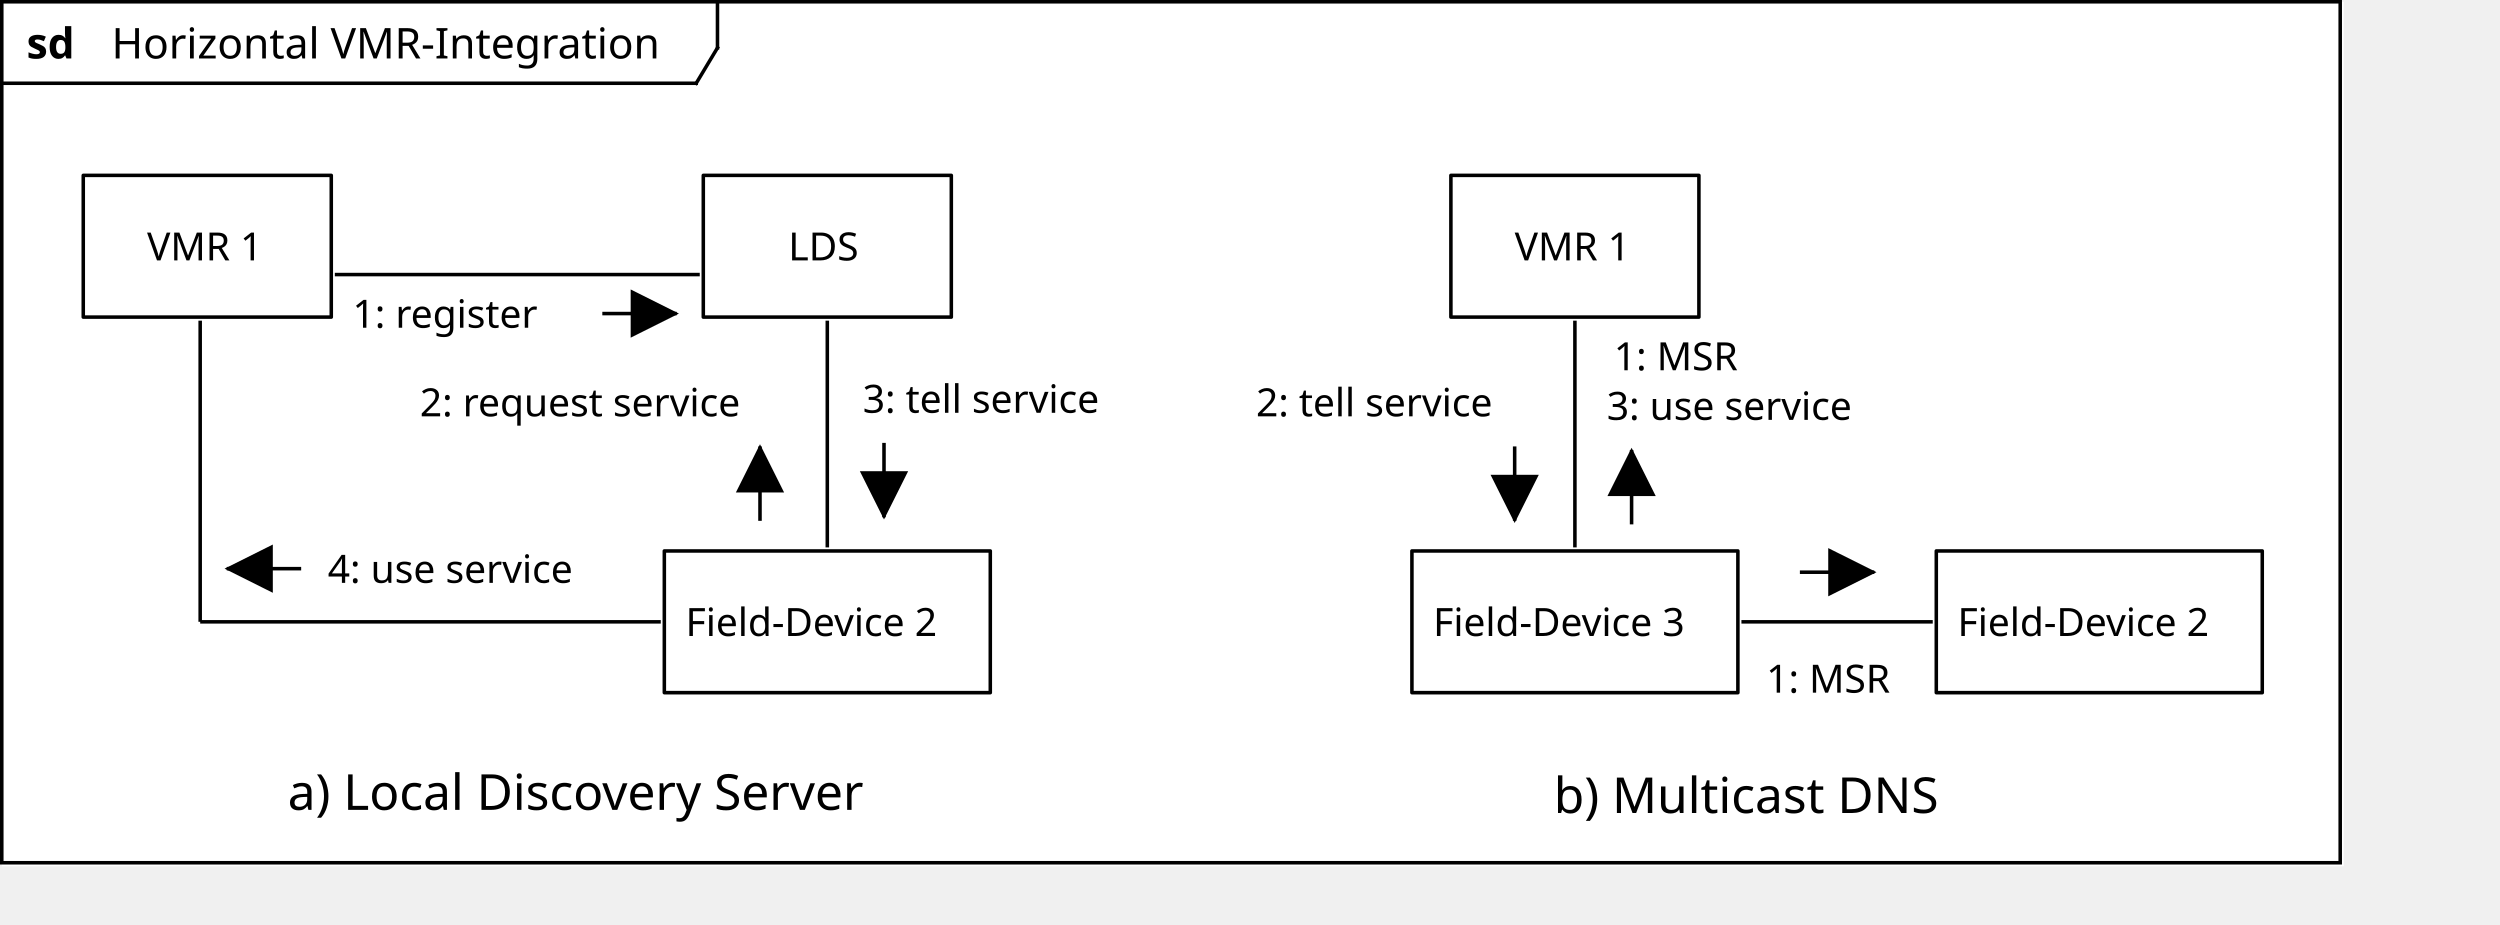
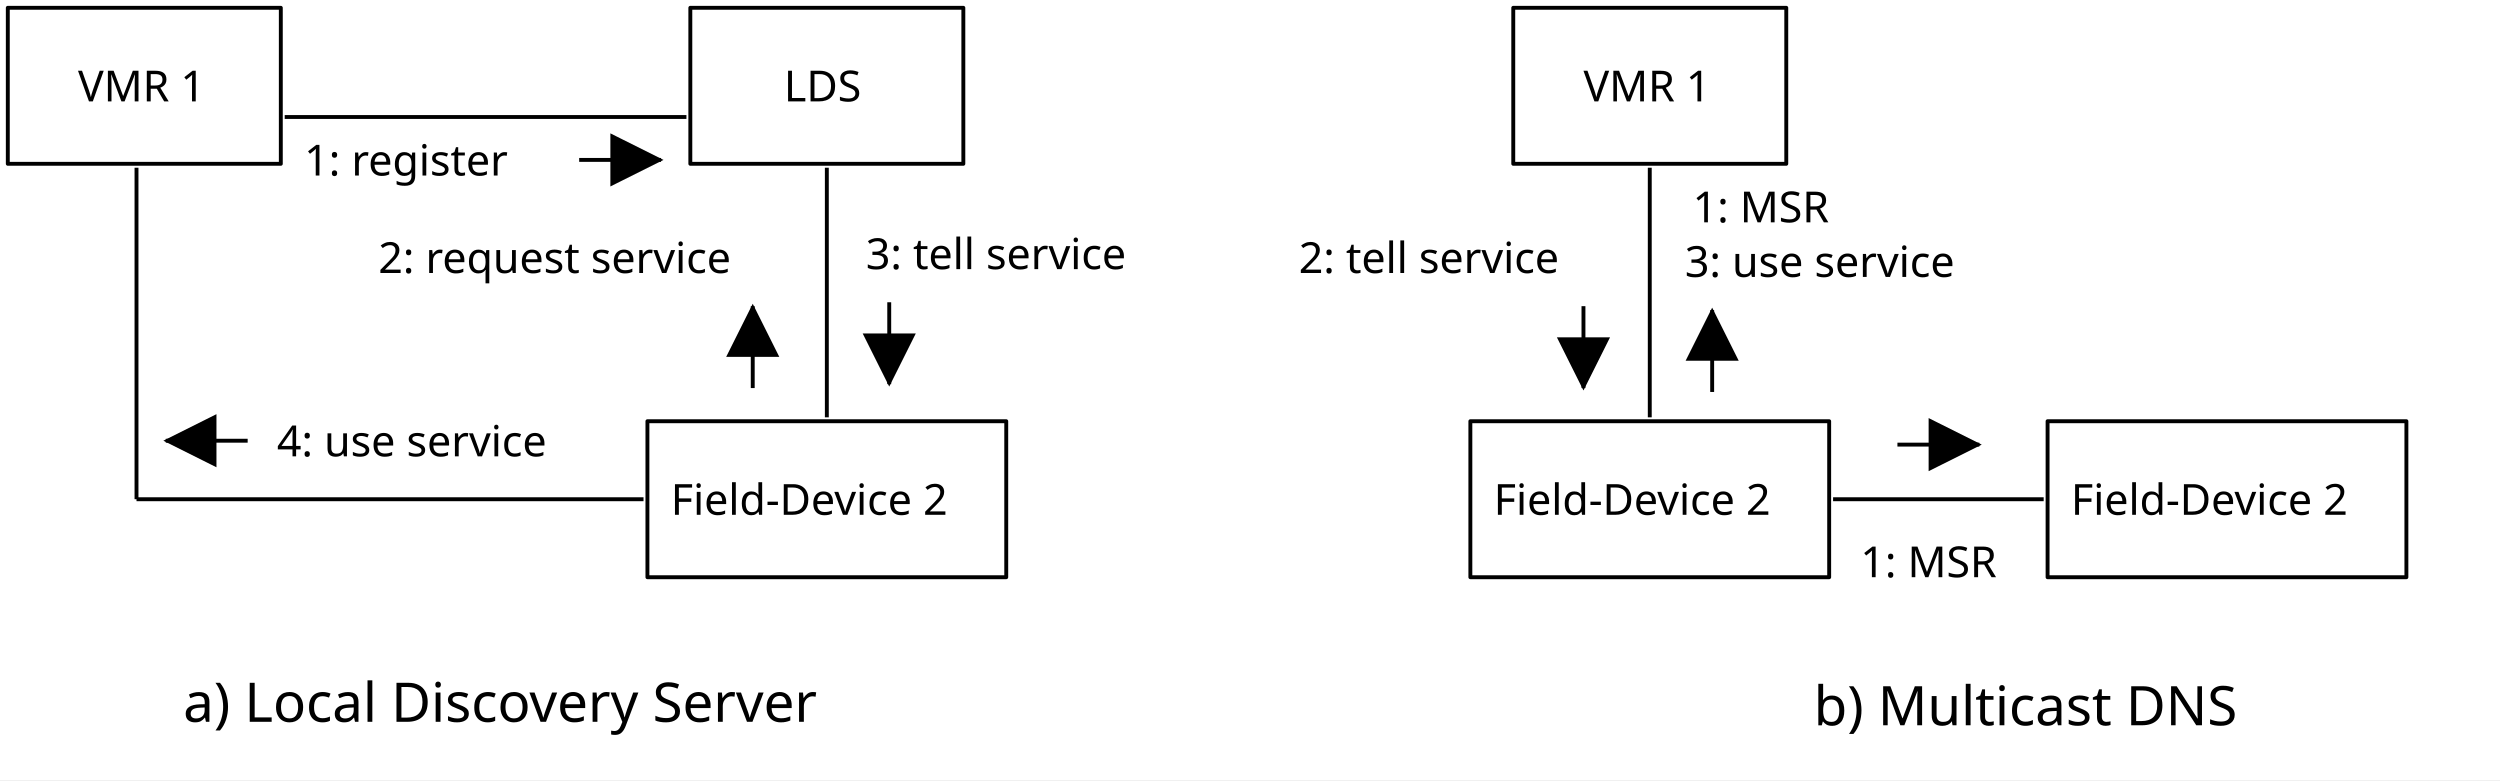
- <svg xmlns="http://www.w3.org/2000/svg" width="367.622pt" stroke-miterlimit="10" font-weight="normal" height="135.879pt" font-style="normal" font-size="12" id="svg2" version="1.1" style="font-style:normal;font-weight:normal;font-size:12px;font-family:Dialog;color-interpolation:auto;fill:#000000;fill-opacity:0;stroke:#000000;stroke-width:1;stroke-linecap:square;stroke-linejoin:miter;stroke-miterlimit:10;stroke-dasharray:none;stroke-dashoffset:0;stroke-opacity:0;color-rendering:auto;image-rendering:auto;shape-rendering:auto;text-rendering:auto">
-   <defs id="genericDefs">
+ <svg xmlns="http://www.w3.org/2000/svg" fill-opacity="0" color-rendering="auto" color-interpolation="auto" text-rendering="auto" stroke="rgb(0,0,0)" stroke-linecap="square" width="641" stroke-miterlimit="10" shape-rendering="auto" stroke-opacity="0" fill="rgb(0,0,0)" stroke-dasharray="none" font-weight="normal" stroke-width="1" height="200" font-family="'Dialog'" font-style="normal" stroke-linejoin="miter" font-size="12" stroke-dashoffset="0" image-rendering="auto">
+   <defs id="genericDefs" />
+   <g>
    <defs id="defs1">
-       <clipPath id="clipPath1" clipPathUnits="userSpaceOnUse">
-         <path id="path9" d="m -7,-7 88,0 0,58 -88,0 0,-58 z" />
-       </clipPath>
-       <clipPath id="clipPath2" clipPathUnits="userSpaceOnUse">
-         <path id="path12" d="M 0,0 0,40 70,40 70,0 Z" />
-       </clipPath>
-       <clipPath id="clipPath3" clipPathUnits="userSpaceOnUse">
-         <path id="path15" d="m -7,-7 78,0 0,78 -78,0 0,-78 z" />
-       </clipPath>
-       <clipPath id="clipPath4" clipPathUnits="userSpaceOnUse">
-         <path id="path18" d="m -27,-27 78,0 0,78 -78,0 0,-78 z" />
-       </clipPath>
-       <clipPath id="clipPath5" clipPathUnits="userSpaceOnUse">
-         <path id="path21" d="m -7,-7 110,0 0,58 -110,0 0,-58 z" />
-       </clipPath>
-       <clipPath id="clipPath6" clipPathUnits="userSpaceOnUse">
-         <path id="path24" d="M 0,0 0,40 92,40 92,0 Z" />
-       </clipPath>
-       <clipPath id="clipPath7" clipPathUnits="userSpaceOnUse">
-         <path id="path27" d="m -7,-7 206,0 0,47 -206,0 0,-47 z" />
-       </clipPath>
-       <clipPath id="clipPath8" clipPathUnits="userSpaceOnUse">
-         <path id="path30" d="m 433.679,652.511 116.384,0 0,276.471 -116.384,0 0,-276.471 z" />
-       </clipPath>
-       <clipPath id="clipPath9" clipPathUnits="userSpaceOnUse">
-         <path id="path33" d="m 424.001,687.943 206,0.008 -0.002,47 -206,-0.008 0.002,-47 z" />
-       </clipPath>
-       <clipPath id="clipPath10" clipPathUnits="userSpaceOnUse">
-         <path id="path36" d="M 177,0 0,0 0,17 177,17 177,0 Z" />
-       </clipPath>
-       <clipPath id="clipPath11" clipPathUnits="userSpaceOnUse">
-         <path id="path39" d="m -7,-7 194,0 0,47 -194,0 0,-47 z" />
-       </clipPath>
-       <clipPath id="clipPath12" clipPathUnits="userSpaceOnUse">
-         <path id="path42" d="m 433.137,652.503 117.576,0 0,276.471 -117.576,0 0,-276.471 z" />
-       </clipPath>
-       <clipPath id="clipPath13" clipPathUnits="userSpaceOnUse">
-         <path id="path45" d="m 792.001,686.995 194,0.011 -0.003,47 -194,-0.011 0.003,-47 z" />
-       </clipPath>
-       <clipPath id="clipPath14" clipPathUnits="userSpaceOnUse">
-         <path id="path48" d="M 165,0 0,0 0,17 165,17 165,0 Z" />
-       </clipPath>
-       <clipPath id="clipPath15" clipPathUnits="userSpaceOnUse">
-         <path id="path51" d="m -95,-14 285,0 0,42 -285,0 0,-42 z" />
-       </clipPath>
-       <clipPath id="clipPath16" clipPathUnits="userSpaceOnUse">
-         <path id="path54" d="m -97,-14 291,0 0,42 -291,0 0,-42 z" />
-       </clipPath>
-       <clipPath id="clipPath17" clipPathUnits="userSpaceOnUse">
-         <path id="path57" d="m -59,-14 177,0 0,42 -177,0 0,-42 z" />
-       </clipPath>
-       <clipPath id="clipPath18" clipPathUnits="userSpaceOnUse">
-         <path id="path60" d="m -120,-14 360,0 0,42 -360,0 0,-42 z" />
-       </clipPath>
-       <clipPath id="clipPath19" clipPathUnits="userSpaceOnUse">
-         <path id="path63" d="m -77,-14 231,0 0,42 -231,0 0,-42 z" />
-       </clipPath>
-       <clipPath id="clipPath20" clipPathUnits="userSpaceOnUse">
-         <path id="path66" d="M 0,0 207,0 207,104 0,104 0,0 Z" />
-       </clipPath>
-       <clipPath id="clipPath21" clipPathUnits="userSpaceOnUse">
-         <path id="path69" d="m 124,54 0,14 -77,0 0,-14 z m 62,25 0,14 -120,0 0,-14 z M 0,0 l 0,104 207,0 0,-12 -17,0 0,-14 17,0 0,-78 z" />
-       </clipPath>
-       <clipPath id="clipPath22" clipPathUnits="userSpaceOnUse">
-         <path id="path72" d="M 0,0 104,0 104,168 0,168 0,0 Z" />
-       </clipPath>
-       <clipPath id="clipPath23" clipPathUnits="userSpaceOnUse">
-         <path id="path75" d="m 0,0 0,66 47,0 0,14 -47,0 0,88 104,0 0,-89 -53,0 0,-14 53,0 0,-65 z" />
-       </clipPath>
-       <clipPath id="clipPath24" clipPathUnits="userSpaceOnUse">
-         <path id="path78" d="M 0,0 234,0 234,189 0,189 0,0 Z" />
-       </clipPath>
-       <clipPath id="clipPath25" clipPathUnits="userSpaceOnUse">
-         <path id="path81" d="m 162,41 0,14 -77,0 0,-14 z m 62,25 0,14 -120,0 0,-14 z m -49,47 0,14 -97,0 0,-14 z M 0,0 l 0,189 234,0 0,-110 -6,0 0,-14 6,0 0,-65 z" />
-       </clipPath>
-       <clipPath id="clipPath26" clipPathUnits="userSpaceOnUse">
-         <path id="path84" d="m 0,0 0,66 46,0 0,14 -46,0 0,88 104,0 0,-10 -10,0 0,-14 10,0 0,-63 -53,0 0,-14 0,-14 53,0 0,-53 z" />
-       </clipPath>
-       <clipPath id="clipPath27" clipPathUnits="userSpaceOnUse">
-         <path id="path87" d="M 0,0 158,0 158,104 0,104 0,0 Z" />
-       </clipPath>
-       <clipPath id="clipPath28" clipPathUnits="userSpaceOnUse">
-         <path id="path90" d="m 106,59 0,14 -59,0 0,-14 z M 0,0 0,104 158,104 158,0 Z" />
+       <clipPath clipPathUnits="userSpaceOnUse" id="clipPath1">
+         <path d="M-7 -7 L81 -7 L81 51 L-7 51 L-7 -7 Z" />
+       </clipPath>
+       <clipPath clipPathUnits="userSpaceOnUse" id="clipPath2">
+         <path d="M0 0 L0 40 L70 40 L70 0 Z" />
+       </clipPath>
+       <clipPath clipPathUnits="userSpaceOnUse" id="clipPath3">
+         <path d="M-7 -7 L103 -7 L103 51 L-7 51 L-7 -7 Z" />
+       </clipPath>
+       <clipPath clipPathUnits="userSpaceOnUse" id="clipPath4">
+         <path d="M0 0 L0 40 L92 40 L92 0 Z" />
+       </clipPath>
+       <clipPath clipPathUnits="userSpaceOnUse" id="clipPath5">
+         <path d="M-7 -7 L71 -7 L71 71 L-7 71 L-7 -7 Z" />
+       </clipPath>
+       <clipPath clipPathUnits="userSpaceOnUse" id="clipPath6">
+         <path d="M-27 -27 L51 -27 L51 51 L-27 51 L-27 -27 Z" />
+       </clipPath>
+       <clipPath clipPathUnits="userSpaceOnUse" id="clipPath7">
+         <path d="M-7 -7 L200 -7 L200 40 L-7 40 L-7 -7 Z" />
+       </clipPath>
+       <clipPath clipPathUnits="userSpaceOnUse" id="clipPath8">
+         <path d="M433.679 652.511 L550.628 652.511 L550.628 928.981 L433.679 928.981 L433.679 652.511 Z" />
+       </clipPath>
+       <clipPath clipPathUnits="userSpaceOnUse" id="clipPath9">
+         <path d="M424.001 687.943 L631.001 687.951 L630.999 734.951 L423.999 734.943 L424.001 687.943 Z" />
+       </clipPath>
+       <clipPath clipPathUnits="userSpaceOnUse" id="clipPath10">
+         <path d="M177 -0 L0 -0 L0 17 L177 17 L177 -0 Z" />
+       </clipPath>
+       <clipPath clipPathUnits="userSpaceOnUse" id="clipPath11">
+         <path d="M-7 -7 L188 -7 L188 40 L-7 40 L-7 -7 Z" />
+       </clipPath>
+       <clipPath clipPathUnits="userSpaceOnUse" id="clipPath12">
+         <path d="M433.137 652.503 L551.319 652.503 L551.319 928.974 L433.137 928.974 L433.137 652.503 Z" />
+       </clipPath>
+       <clipPath clipPathUnits="userSpaceOnUse" id="clipPath13">
+         <path d="M792.001 686.995 L987.001 687.005 L986.999 734.005 L791.999 733.995 L792.001 686.995 Z" />
+       </clipPath>
+       <clipPath clipPathUnits="userSpaceOnUse" id="clipPath14">
+         <path d="M165 0 L0 -0 L-0 17 L165 17 L165 0 Z" />
+       </clipPath>
+       <clipPath clipPathUnits="userSpaceOnUse" id="clipPath15">
+         <path d="M-95 -14 L190 -14 L190 28 L-95 28 L-95 -14 Z" />
+       </clipPath>
+       <clipPath clipPathUnits="userSpaceOnUse" id="clipPath16">
+         <path d="M-77 -14 L154 -14 L154 28 L-77 28 L-77 -14 Z" />
+       </clipPath>
+       <clipPath clipPathUnits="userSpaceOnUse" id="clipPath17">
+         <path d="M-120 -14 L240 -14 L240 28 L-120 28 L-120 -14 Z" />
+       </clipPath>
+       <clipPath clipPathUnits="userSpaceOnUse" id="clipPath18">
+         <path d="M-97 -14 L194 -14 L194 28 L-97 28 L-97 -14 Z" />
+       </clipPath>
+       <clipPath clipPathUnits="userSpaceOnUse" id="clipPath19">
+         <path d="M-59 -14 L118 -14 L118 28 L-59 28 L-59 -14 Z" />
+       </clipPath>
+       <clipPath clipPathUnits="userSpaceOnUse" id="clipPath20">
+         <path d="M0 0 L307 0 L307 204 L0 204 L0 0 Z" />
+       </clipPath>
+       <clipPath clipPathUnits="userSpaceOnUse" id="clipPath21">
+         <path d="M174 104 L174 118 L97 118 L97 104 ZM236 129 L236 143 L116 143 L116 129 ZM187 176 L187 190 L90 190 L90 176 ZM0 0 L0 204 L307 204 L307 142 L240 142 L240 128 L307 128 L307 0 Z" />
+       </clipPath>
+       <clipPath clipPathUnits="userSpaceOnUse" id="clipPath22">
+         <path d="M0 0 L204 0 L204 268 L0 268 L0 0 Z" />
+       </clipPath>
+       <clipPath clipPathUnits="userSpaceOnUse" id="clipPath23">
+         <path d="M196 115 L196 129 L101 129 L101 115 ZM0 0 L0 91 L35 91 L35 105 L0 105 L0 116 L97 116 L97 130 L0 130 L0 163 L48 163 L48 177 L0 177 L0 268 L204 268 L204 0 Z" />
+       </clipPath>
+       <clipPath clipPathUnits="userSpaceOnUse" id="clipPath24">
+         <path d="M0 0 L334 0 L334 289 L0 289 L0 0 Z" />
+       </clipPath>
+       <clipPath clipPathUnits="userSpaceOnUse" id="clipPath25">
+         <path d="M212 91 L212 105 L135 105 L135 91 ZM274 116 L274 130 L154 130 L154 116 ZM225 163 L225 177 L128 177 L128 163 ZM0 0 L0 289 L334 289 L334 129 L278 129 L278 115 L334 115 L334 0 Z" />
+       </clipPath>
+       <clipPath clipPathUnits="userSpaceOnUse" id="clipPath26">
+         <path d="M96 116 L96 130 L1 130 L1 116 ZM160 103 L160 117 L198 117 L198 131 L101 131 L101 117 L101 103 ZM203 194 L203 208 L144 208 L144 194 ZM0 0 L0 268 L204 268 L204 0 Z" />
+       </clipPath>
+       <clipPath clipPathUnits="userSpaceOnUse" id="clipPath27">
+         <path d="M0 0 L258 0 L258 204 L0 204 L0 0 Z" />
+       </clipPath>
+       <clipPath clipPathUnits="userSpaceOnUse" id="clipPath28">
+         <path d="M113 18 L113 32 L151 32 L151 46 L54 46 L54 32 L54 18 ZM156 109 L156 123 L97 123 L97 109 ZM0 0 L0 31 L49 31 L49 45 L0 45 L0 204 L258 204 L258 0 Z" />
      </clipPath>
    </defs>
-   </defs>
-   <g style="fill:#ffffff;fill-opacity:1;stroke:#ffffff;stroke-opacity:1;text-rendering:geometricPrecision" id="g92" transform="matrix(0.6946754,0,0,0.6946754,0.3473377,0.3473377)">
-     <rect style="stroke:none" id="rect94" y="0" height="244" width="661" x="0" />
-     <rect style="fill:none;stroke:#000000" id="rect96" height="243" width="660" transform="translate(-389,-527)" y="527" x="389" />
-     <text style="font-weight:bold;fill:#000000;stroke:none" id="text98" xml:space="preserve" font-weight="bold" transform="translate(-389,-527)" y="543" x="396">sd</text>
-     <text style="fill:#000000;stroke:none" id="text100" transform="translate(-389,-527)" y="543" xml:space="preserve" x="420">Horizontal VMR-Integration</text>
-     <line style="fill:none;stroke:#000000" id="line102" y2="550" y1="550" x2="585" x1="389" transform="translate(-389,-527)" />
-     <line style="fill:none;stroke:#000000" id="line104" y2="540" y1="527" x2="591" x1="591" transform="translate(-389,-527)" />
-     <line style="fill:none;stroke:#000000" id="line106" y2="550" y1="540" x2="585" x1="591" transform="translate(-389,-527)" />
-   </g>
-   <g style="font-size:14px;font-family:sans-serif;fill:#ffffff;fill-opacity:1;stroke:#ffffff;stroke-opacity:1;text-rendering:geometricPrecision" id="g176" transform="matrix(1.229575,0,0,0.1180948,-497.5691,64.30832)" font-size="14">
-     <path style="fill-rule:evenodd;stroke:none" id="path178" clip-path="url(#clipPath8)" d="m 441.024,829.602 0,-100.584 100,-0.038 0,100.583 -100,0.038 z" />
-   </g>
-   <g style="font-size:14px;fill:#000000;fill-opacity:1;stroke:#000000;stroke-opacity:1;text-rendering:geometricPrecision" id="g180" transform="matrix(0.6946754,0,0,0.6946754,56.411,149.7526)" font-size="14">
-     <text style="stroke:none" id="text182" clip-path="url(#clipPath10)" y="13" xml:space="preserve" x="0">a) Local Discovery Server</text>
-   </g>
-   <g style="font-size:14px;fill:#000000;fill-opacity:1;stroke:#000000;stroke-opacity:1;text-rendering:geometricPrecision" id="g224" transform="matrix(0.6946754,-6.946754e-5,6.946754e-5,0.6946754,304.6435,150.3749)" font-size="14">
-     <text style="stroke:none" id="text226" clip-path="url(#clipPath14)" y="13" xml:space="preserve" x="0">b) Multicast DNS</text>
-   </g>
-   <g id="g4565">
-     <g font-size="11" transform="matrix(0.6946754,0,0,0.6946754,16.32487,34.38643)" id="g108" style="font-size:11px;font-family:sans-serif;fill:#ffffff;fill-opacity:1;stroke:#ffffff;stroke-opacity:1;text-rendering:geometricPrecision">
-       <rect x="0" width="70" height="40" y="0" clip-path="url(#clipPath1)" id="rect110" style="stroke:none" />
-     </g>
-     <g font-size="11" transform="matrix(0.6946754,0,0,0.6946754,16.32487,34.38643)" stroke-miterlimit="0" id="g112" style="font-size:11px;font-family:sans-serif;fill:#000000;fill-opacity:1;stroke:#000000;stroke-linecap:butt;stroke-linejoin:round;stroke-miterlimit:0;stroke-opacity:1;text-rendering:geometricPrecision">
-       <rect x="0" width="70" height="40" y="0" clip-path="url(#clipPath1)" id="rect114" style="fill:none" />
-     </g>
-     <g font-size="11" transform="matrix(0.6946754,0,0,0.6946754,16.32487,34.38643)" id="g116" style="font-size:11px;font-family:sans-serif;fill:#000000;fill-opacity:1;stroke:#000000;stroke-opacity:1;text-rendering:geometricPrecision">
-       <text x="18" xml:space="preserve" y="24" clip-path="url(#clipPath2)" id="text118" style="stroke:none">VMR 1</text>
-     </g>
-     <g font-size="11" transform="matrix(0.6946754,0,0,0.6946754,137.8931,34.38643)" id="g120" style="font-size:11px;font-family:sans-serif;fill:#ffffff;fill-opacity:1;stroke:#ffffff;stroke-opacity:1;text-rendering:geometricPrecision">
-       <rect x="0" width="70" height="40" y="0" clip-path="url(#clipPath1)" id="rect122" style="stroke:none" />
-     </g>
-     <g font-size="11" transform="matrix(0.6946754,0,0,0.6946754,137.8931,34.38643)" stroke-miterlimit="0" id="g124" style="font-size:11px;font-family:sans-serif;fill:#000000;fill-opacity:1;stroke:#000000;stroke-linecap:butt;stroke-linejoin:round;stroke-miterlimit:0;stroke-opacity:1;text-rendering:geometricPrecision">
-       <rect x="0" width="70" height="40" y="0" clip-path="url(#clipPath1)" id="rect126" style="fill:none" />
-     </g>
-     <g font-size="11" transform="matrix(0.6946754,0,0,0.6946754,137.8931,34.38643)" id="g128" style="font-size:11px;font-family:sans-serif;fill:#000000;fill-opacity:1;stroke:#000000;stroke-opacity:1;text-rendering:geometricPrecision">
-       <text x="24" xml:space="preserve" y="24" clip-path="url(#clipPath2)" id="text130" style="stroke:none">LDS</text>
-     </g>
-     <g font-size="11" transform="matrix(0.6946754,0,0,0.6946754,118.4422,54.53202)" id="g132" style="font-size:11px;font-family:sans-serif;fill:#000000;fill-opacity:1;stroke:#000000;stroke-opacity:1;text-rendering:geometricPrecision">
-       <line y2="10" x1="20" clip-path="url(#clipPath4)" x2="0" y1="10" id="line134" style="fill:none" />
-       <polygon points="8,16 20,10 8,4 " clip-path="url(#clipPath4)" id="polygon136" style="stroke:none" />
-       <polygon points="8,16 20,10 8,4 " clip-path="url(#clipPath4)" id="polygon138" style="fill:none" />
-     </g>
-     <g font-size="11" transform="matrix(0.6946754,0,0,0.6946754,130.2516,108.022)" id="g140" style="font-size:11px;font-family:sans-serif;fill:#ffffff;fill-opacity:1;stroke:#ffffff;stroke-opacity:1;text-rendering:geometricPrecision">
-       <rect x="0" width="92" height="40" y="0" clip-path="url(#clipPath5)" id="rect142" style="stroke:none" />
-     </g>
-     <g font-size="11" transform="matrix(0.6946754,0,0,0.6946754,130.2516,108.022)" stroke-miterlimit="0" id="g144" style="font-size:11px;font-family:sans-serif;fill:#000000;fill-opacity:1;stroke:#000000;stroke-linecap:butt;stroke-linejoin:round;stroke-miterlimit:0;stroke-opacity:1;text-rendering:geometricPrecision">
-       <rect x="0" width="92" height="40" y="0" clip-path="url(#clipPath5)" id="rect146" style="fill:none" />
-     </g>
-     <g font-size="11" transform="matrix(0.6946754,0,0,0.6946754,130.2516,108.022)" id="g148" style="font-size:11px;font-family:sans-serif;fill:#000000;fill-opacity:1;stroke:#000000;stroke-opacity:1;text-rendering:geometricPrecision">
-       <text x="6" xml:space="preserve" y="24" clip-path="url(#clipPath6)" id="text150" style="stroke:none">Field-Device 2</text>
-     </g>
-     <g font-size="11" transform="matrix(0.6946754,0,0,0.6946754,142.0611,87.87644)" id="g152" style="font-size:11px;font-family:sans-serif;fill:#000000;fill-opacity:1;stroke:#000000;stroke-opacity:1;text-rendering:geometricPrecision">
-       <line y2="20" x1="10" clip-path="url(#clipPath4)" x2="10" y1="0" id="line154" style="fill:none" />
-       <polygon points="16,12 10,0 4,12 " clip-path="url(#clipPath4)" id="polygon156" style="stroke:none" />
-       <polygon points="16,12 10,0 4,12 " clip-path="url(#clipPath4)" id="polygon158" style="fill:none" />
-     </g>
-     <g font-size="11" transform="matrix(0.6946754,0,0,0.6946754,166.3748,87.18176)" id="g160" style="font-size:11px;font-family:sans-serif;fill:#000000;fill-opacity:1;stroke:#000000;stroke-opacity:1;text-rendering:geometricPrecision">
-       <line y2="0" x1="10" clip-path="url(#clipPath4)" x2="10" y1="20" id="line162" style="fill:none" />
-       <polygon points="4,8 10,20 16,8 " clip-path="url(#clipPath4)" id="polygon164" style="stroke:none" />
-       <polygon points="4,8 10,20 16,8 " clip-path="url(#clipPath4)" id="polygon166" style="fill:none" />
-     </g>
-     <g font-size="11" transform="matrix(0.6946754,0,0,0.6946754,44.80656,104.5486)" id="g168" style="font-size:11px;font-family:sans-serif;fill:#000000;fill-opacity:1;stroke:#000000;stroke-opacity:1;text-rendering:geometricPrecision">
-       <line y2="10" x1="0" clip-path="url(#clipPath4)" x2="20" y1="10" id="line170" style="fill:none" />
-       <polygon points="12,4 0,10 12,16 " clip-path="url(#clipPath4)" id="polygon172" style="stroke:none" />
-       <polygon points="12,4 0,10 12,16 " clip-path="url(#clipPath4)" id="polygon174" style="fill:none" />
-     </g>
-     <g font-size="11" transform="matrix(0.6946754,0,0,0.6946754,58.70007,106.6327)" id="g268" style="font-size:11px;font-family:sans-serif;fill:#000000;fill-opacity:1;stroke:#000000;stroke-opacity:1;text-rendering:geometricPrecision">
-       <text x="8" xml:space="preserve" y="11" clip-path="url(#clipPath16)" id="text270" style="stroke:none">4: use service</text>
-     </g>
-     <g font-size="11" transform="matrix(0.6946754,0,0,0.6946754,162.9014,73.28825)" id="g272" style="font-size:11px;font-family:sans-serif;fill:#000000;fill-opacity:1;stroke:#000000;stroke-opacity:1;text-rendering:geometricPrecision">
-       <text x="9" xml:space="preserve" y="11" clip-path="url(#clipPath15)" id="text274" style="stroke:none">3: tell service</text>
-     </g>
-     <g font-size="11" transform="matrix(0.6946754,0,0,0.6946754,76.76163,73.98293)" id="g276" style="font-size:11px;font-family:sans-serif;fill:#000000;fill-opacity:1;stroke:#000000;stroke-opacity:1;text-rendering:geometricPrecision">
-       <text x="8" xml:space="preserve" y="11" clip-path="url(#clipPath18)" id="text278" style="stroke:none">2: request service</text>
-     </g>
-     <g font-size="11" transform="matrix(0.6946754,0,0,0.6946754,63.5628,56.61604)" id="g280" style="font-size:11px;font-family:sans-serif;fill:#000000;fill-opacity:1;stroke:#000000;stroke-opacity:1;text-rendering:geometricPrecision">
-       <text x="8" xml:space="preserve" y="11" clip-path="url(#clipPath19)" id="text282" style="stroke:none">1: register</text>
-     </g>
-     <g font-size="11" transform="matrix(0.6946754,0,0,0.6946754,30.91305,19.10357)" id="g284" style="font-size:11px;font-family:sans-serif;fill:#000000;fill-opacity:1;stroke:#000000;stroke-linecap:butt;stroke-linejoin:round;stroke-opacity:1;text-rendering:geometricPrecision">
-       <line y2="50" x1="50" clip-path="url(#clipPath21)" x2="153" y1="50" id="line286" style="fill:none" />
-     </g>
-     <g font-size="11" transform="matrix(0.6946754,0,0,0.6946754,127.4729,28.13435)" id="g288" style="font-size:11px;font-family:sans-serif;fill:#000000;fill-opacity:1;stroke:#000000;stroke-linecap:butt;stroke-linejoin:round;stroke-opacity:1;text-rendering:geometricPrecision">
-       <line y2="50" x1="50" clip-path="url(#clipPath23)" x2="50" y1="114" id="line290" style="fill:none" />
-     </g>
-     <g font-size="11" transform="matrix(0.6946754,0,0,0.6946754,4.51539,28.13435)" id="g292" style="font-size:11px;font-family:sans-serif;fill:#000000;fill-opacity:1;stroke:#000000;stroke-linecap:butt;stroke-linejoin:round;stroke-opacity:1;text-rendering:geometricPrecision">
-       <line y2="135" x1="180" clip-path="url(#clipPath25)" x2="50" y1="135" id="line294" style="fill:none" />
-       <line y2="50" x1="50" clip-path="url(#clipPath25)" x2="50" y1="135" id="line296" style="fill:none" />
-     </g>
-   </g>
-   <g id="g4521">
-     <g font-size="11" transform="matrix(0.6946754,0,0,0.6946754,284.4696,34.38643)" id="g184" style="font-size:11px;font-family:sans-serif;fill:#ffffff;fill-opacity:1;stroke:#ffffff;stroke-opacity:1;text-rendering:geometricPrecision">
-       <rect x="0" width="70" height="40" y="0" clip-path="url(#clipPath1)" id="rect186" style="stroke:none" />
-     </g>
-     <g font-size="11" transform="matrix(0.6946754,0,0,0.6946754,284.4696,34.38643)" stroke-miterlimit="0" id="g188" style="font-size:11px;font-family:sans-serif;fill:#000000;fill-opacity:1;stroke:#000000;stroke-linecap:butt;stroke-linejoin:round;stroke-miterlimit:0;stroke-opacity:1;text-rendering:geometricPrecision">
-       <rect x="0" width="70" height="40" y="0" clip-path="url(#clipPath1)" id="rect190" style="fill:none" />
-     </g>
-     <g font-size="11" transform="matrix(0.6946754,0,0,0.6946754,284.4696,34.38643)" id="g192" style="font-size:11px;font-family:sans-serif;fill:#000000;fill-opacity:1;stroke:#000000;stroke-opacity:1;text-rendering:geometricPrecision">
-       <text x="18" xml:space="preserve" y="24" clip-path="url(#clipPath2)" id="text194" style="stroke:none">VMR 1</text>
-     </g>
-     <g font-size="11" transform="matrix(0.6946754,0,0,0.6946754,276.8281,108.022)" id="g196" style="font-size:11px;font-family:sans-serif;fill:#ffffff;fill-opacity:1;stroke:#ffffff;stroke-opacity:1;text-rendering:geometricPrecision">
-       <rect x="0" width="92" height="40" y="0" clip-path="url(#clipPath5)" id="rect198" style="stroke:none" />
-     </g>
-     <g font-size="11" transform="matrix(0.6946754,0,0,0.6946754,276.8281,108.022)" stroke-miterlimit="0" id="g200" style="font-size:11px;font-family:sans-serif;fill:#000000;fill-opacity:1;stroke:#000000;stroke-linecap:butt;stroke-linejoin:round;stroke-miterlimit:0;stroke-opacity:1;text-rendering:geometricPrecision">
-       <rect x="0" width="92" height="40" y="0" clip-path="url(#clipPath5)" id="rect202" style="fill:none" />
-     </g>
-     <g font-size="11" transform="matrix(0.6946754,0,0,0.6946754,276.8281,108.022)" id="g204" style="font-size:11px;font-family:sans-serif;fill:#000000;fill-opacity:1;stroke:#000000;stroke-opacity:1;text-rendering:geometricPrecision">
-       <text x="6" xml:space="preserve" y="24" clip-path="url(#clipPath6)" id="text206" style="stroke:none">Field-Device 3</text>
-     </g>
-     <g font-size="11" transform="matrix(0.6946754,0,0,0.6946754,379.6401,108.022)" id="g208" style="font-size:11px;font-family:sans-serif;fill:#ffffff;fill-opacity:1;stroke:#ffffff;stroke-opacity:1;text-rendering:geometricPrecision">
-       <rect x="0" width="92" height="40" y="0" clip-path="url(#clipPath5)" id="rect210" style="stroke:none" />
-     </g>
-     <g font-size="11" transform="matrix(0.6946754,0,0,0.6946754,379.6401,108.022)" stroke-miterlimit="0" id="g212" style="font-size:11px;font-family:sans-serif;fill:#000000;fill-opacity:1;stroke:#000000;stroke-linecap:butt;stroke-linejoin:round;stroke-miterlimit:0;stroke-opacity:1;text-rendering:geometricPrecision">
-       <rect x="0" width="92" height="40" y="0" clip-path="url(#clipPath5)" id="rect214" style="fill:none" />
-     </g>
-     <g font-size="11" transform="matrix(0.6946754,0,0,0.6946754,379.6401,108.022)" id="g216" style="font-size:11px;font-family:sans-serif;fill:#000000;fill-opacity:1;stroke:#000000;stroke-opacity:1;text-rendering:geometricPrecision">
-       <text x="6" xml:space="preserve" y="24" clip-path="url(#clipPath6)" id="text218" style="stroke:none">Field-Device 2</text>
-     </g>
-     <g font-size="11" transform="matrix(0.6946754,0,0,0.6946754,312.9513,88.57111)" id="g228" style="font-size:11px;font-family:sans-serif;fill:#000000;fill-opacity:1;stroke:#000000;stroke-opacity:1;text-rendering:geometricPrecision">
-       <line y2="20" x1="10" clip-path="url(#clipPath4)" x2="10" y1="0" id="line230" style="fill:none" />
-       <polygon points="16,12 10,0 4,12 " clip-path="url(#clipPath4)" id="polygon232" style="stroke:none" />
-       <polygon points="16,12 10,0 4,12 " clip-path="url(#clipPath4)" id="polygon234" style="fill:none" />
-     </g>
-     <g font-size="11" transform="matrix(0.6946754,0,0,0.6946754,353.2424,105.2433)" id="g236" style="font-size:11px;font-family:sans-serif;fill:#000000;fill-opacity:1;stroke:#000000;stroke-opacity:1;text-rendering:geometricPrecision">
-       <line y2="10" x1="20" clip-path="url(#clipPath4)" x2="0" y1="10" id="line238" style="fill:none" />
-       <polygon points="8,16 20,10 8,4 " clip-path="url(#clipPath4)" id="polygon240" style="stroke:none" />
-       <polygon points="8,16 20,10 8,4 " clip-path="url(#clipPath4)" id="polygon242" style="fill:none" />
-     </g>
-     <g font-size="11" transform="matrix(0.6946754,0,0,0.6946754,290.027,87.87644)" id="g244" style="font-size:11px;font-family:sans-serif;fill:#000000;fill-opacity:1;stroke:#000000;stroke-opacity:1;text-rendering:geometricPrecision">
-       <line y2="0" x1="10" clip-path="url(#clipPath4)" x2="10" y1="20" id="line246" style="fill:none" />
-       <polygon points="4,8 10,20 16,8 " clip-path="url(#clipPath4)" id="polygon248" style="stroke:none" />
-       <polygon points="4,8 10,20 16,8 " clip-path="url(#clipPath4)" id="polygon250" style="fill:none" />
-     </g>
-     <g font-size="11" transform="matrix(0.6946754,0,0,0.6946754,240.0103,73.98293)" id="g252" style="font-size:11px;font-family:sans-serif;fill:#000000;fill-opacity:1;stroke:#000000;stroke-opacity:1;text-rendering:geometricPrecision">
-       <text x="9" xml:space="preserve" y="11" clip-path="url(#clipPath15)" id="text254" style="stroke:none">2: tell service</text>
-     </g>
-     <g font-size="11" transform="matrix(0.6946754,0,0,0.6946754,309.4779,74.6776)" id="g256" style="font-size:11px;font-family:sans-serif;fill:#000000;fill-opacity:1;stroke:#000000;stroke-opacity:1;text-rendering:geometricPrecision">
-       <text x="8" xml:space="preserve" y="11" clip-path="url(#clipPath16)" id="text258" style="stroke:none">3: use service</text>
-     </g>
-     <g font-size="11" transform="matrix(0.6946754,0,0,0.6946754,339.3489,128.1676)" id="g260" style="font-size:11px;font-family:sans-serif;fill:#000000;fill-opacity:1;stroke:#000000;stroke-opacity:1;text-rendering:geometricPrecision">
-       <text x="10" xml:space="preserve" y="11" clip-path="url(#clipPath17)" id="text262" style="stroke:none">1: MSR</text>
-     </g>
-     <g font-size="11" transform="matrix(0.6946754,0,0,0.6946754,309.4779,64.95215)" id="g264" style="font-size:11px;font-family:sans-serif;fill:#000000;fill-opacity:1;stroke:#000000;stroke-opacity:1;text-rendering:geometricPrecision">
-       <text x="10" xml:space="preserve" y="11" clip-path="url(#clipPath17)" id="text266" style="stroke:none">1: MSR</text>
-     </g>
-     <g font-size="11" transform="matrix(0.6946754,0,0,0.6946754,274.0494,28.13435)" id="g298" style="font-size:11px;font-family:sans-serif;fill:#000000;fill-opacity:1;stroke:#000000;stroke-linecap:butt;stroke-linejoin:round;stroke-opacity:1;text-rendering:geometricPrecision">
-       <line y2="50" x1="50" clip-path="url(#clipPath26)" x2="50" y1="114" id="line300" style="fill:none" />
-     </g>
-     <g font-size="11" transform="matrix(0.6946754,0,0,0.6946754,306.6992,87.18176)" id="g302" style="font-size:11px;font-family:sans-serif;fill:#000000;fill-opacity:1;stroke:#000000;stroke-linecap:butt;stroke-linejoin:round;stroke-opacity:1;text-rendering:geometricPrecision">
-       <line y2="50" x1="50" clip-path="url(#clipPath28)" x2="104" y1="50" id="line304" style="fill:none" />
+     <g fill="white" text-rendering="geometricPrecision" fill-opacity="1" stroke-opacity="1" stroke="white">
+       <rect x="0" width="641" height="200" y="0" stroke="none" />
+     </g>
+     <g font-size="11" transform="translate(2,2)" fill-opacity="1" fill="white" text-rendering="geometricPrecision" font-family="sans-serif" stroke="white" stroke-opacity="1">
+       <rect x="0" width="70" height="40" y="0" clip-path="url(#clipPath1)" stroke="none" />
+     </g>
+     <g stroke-linecap="butt" font-size="11" transform="translate(2,2)" fill-opacity="1" fill="black" text-rendering="geometricPrecision" font-family="sans-serif" stroke-linejoin="round" stroke="black" stroke-opacity="1" stroke-miterlimit="0">
+       <rect fill="none" x="0" width="70" height="40" y="0" clip-path="url(#clipPath1)" />
+     </g>
+     <g font-size="11" transform="translate(2,2)" fill-opacity="1" fill="black" text-rendering="geometricPrecision" font-family="sans-serif" stroke="black" stroke-opacity="1">
+       <text x="18" xml:space="preserve" y="24" clip-path="url(#clipPath2)" stroke="none">VMR 1</text>
+     </g>
+     <g font-size="11" transform="translate(177,2)" fill-opacity="1" fill="white" text-rendering="geometricPrecision" font-family="sans-serif" stroke="white" stroke-opacity="1">
+       <rect x="0" width="70" height="40" y="0" clip-path="url(#clipPath1)" stroke="none" />
+     </g>
+     <g stroke-linecap="butt" font-size="11" transform="translate(177,2)" fill-opacity="1" fill="black" text-rendering="geometricPrecision" font-family="sans-serif" stroke-linejoin="round" stroke="black" stroke-opacity="1" stroke-miterlimit="0">
+       <rect fill="none" x="0" width="70" height="40" y="0" clip-path="url(#clipPath1)" />
+     </g>
+     <g font-size="11" transform="translate(177,2)" fill-opacity="1" fill="black" text-rendering="geometricPrecision" font-family="sans-serif" stroke="black" stroke-opacity="1">
+       <text x="24" xml:space="preserve" y="24" clip-path="url(#clipPath2)" stroke="none">LDS</text>
+     </g>
+     <g font-size="11" transform="translate(166,108)" fill-opacity="1" fill="white" text-rendering="geometricPrecision" font-family="sans-serif" stroke="white" stroke-opacity="1">
+       <rect x="0" width="92" height="40" y="0" clip-path="url(#clipPath3)" stroke="none" />
+     </g>
+     <g stroke-linecap="butt" font-size="11" transform="translate(166,108)" fill-opacity="1" fill="black" text-rendering="geometricPrecision" font-family="sans-serif" stroke-linejoin="round" stroke="black" stroke-opacity="1" stroke-miterlimit="0">
+       <rect fill="none" x="0" width="92" height="40" y="0" clip-path="url(#clipPath3)" />
+     </g>
+     <g font-size="11" transform="translate(166,108)" fill-opacity="1" fill="black" text-rendering="geometricPrecision" font-family="sans-serif" stroke="black" stroke-opacity="1">
+       <text x="6" xml:space="preserve" y="24" clip-path="url(#clipPath4)" stroke="none">Field-Device 2</text>
+     </g>
+     <g font-size="11" transform="translate(218,78)" fill-opacity="1" fill="black" text-rendering="geometricPrecision" font-family="sans-serif" stroke="black" stroke-opacity="1">
+       <line y2="0" fill="none" x1="10" clip-path="url(#clipPath6)" x2="10" y1="20" />
+       <polygon points=" 10 20 16 8 4 8" clip-path="url(#clipPath6)" stroke="none" />
+       <polygon fill="none" points=" 10 20 16 8 4 8" clip-path="url(#clipPath6)" />
+     </g>
+     <g font-size="14" transform="translate(-389,-527.9472) matrix(1.77,0,0,0.17,-343.6119,577.0204)" fill-opacity="1" fill="white" text-rendering="geometricPrecision" font-family="sans-serif" stroke="white" stroke-opacity="1">
+       <path d="M441.024 829.602 L441.024 729.019 L541.024 728.981 L541.024 829.564 L441.024 829.602 Z" fill-rule="evenodd" clip-path="url(#clipPath8)" stroke="none" />
+     </g>
+     <g font-size="14" transform="matrix(1,-0,0,1,-389.0259,-527.928) translate(436,700)" fill-opacity="1" fill="black" text-rendering="geometricPrecision" stroke="black" stroke-opacity="1">
+       <text x="0" xml:space="preserve" y="13" clip-path="url(#clipPath10)" stroke="none">a) Local Discovery Server</text>
+     </g>
+     <g font-size="11" transform="translate(388,2)" fill-opacity="1" fill="white" text-rendering="geometricPrecision" font-family="sans-serif" stroke="white" stroke-opacity="1">
+       <rect x="0" width="70" height="40" y="0" clip-path="url(#clipPath1)" stroke="none" />
+     </g>
+     <g stroke-linecap="butt" font-size="11" transform="translate(388,2)" fill-opacity="1" fill="black" text-rendering="geometricPrecision" font-family="sans-serif" stroke-linejoin="round" stroke="black" stroke-opacity="1" stroke-miterlimit="0">
+       <rect fill="none" x="0" width="70" height="40" y="0" clip-path="url(#clipPath1)" />
+     </g>
+     <g font-size="11" transform="translate(388,2)" fill-opacity="1" fill="black" text-rendering="geometricPrecision" font-family="sans-serif" stroke="black" stroke-opacity="1">
+       <text x="18" xml:space="preserve" y="24" clip-path="url(#clipPath2)" stroke="none">VMR 1</text>
+     </g>
+     <g font-size="11" transform="translate(377,108)" fill-opacity="1" fill="white" text-rendering="geometricPrecision" font-family="sans-serif" stroke="white" stroke-opacity="1">
+       <rect x="0" width="92" height="40" y="0" clip-path="url(#clipPath3)" stroke="none" />
+     </g>
+     <g stroke-linecap="butt" font-size="11" transform="translate(377,108)" fill-opacity="1" fill="black" text-rendering="geometricPrecision" font-family="sans-serif" stroke-linejoin="round" stroke="black" stroke-opacity="1" stroke-miterlimit="0">
+       <rect fill="none" x="0" width="92" height="40" y="0" clip-path="url(#clipPath3)" />
+     </g>
+     <g font-size="11" transform="translate(377,108)" fill-opacity="1" fill="black" text-rendering="geometricPrecision" font-family="sans-serif" stroke="black" stroke-opacity="1">
+       <text x="6" xml:space="preserve" y="24" clip-path="url(#clipPath4)" stroke="none">Field-Device 2</text>
+     </g>
+     <g font-size="11" transform="translate(525,108)" fill-opacity="1" fill="white" text-rendering="geometricPrecision" font-family="sans-serif" stroke="white" stroke-opacity="1">
+       <rect x="0" width="92" height="40" y="0" clip-path="url(#clipPath3)" stroke="none" />
+     </g>
+     <g stroke-linecap="butt" font-size="11" transform="translate(525,108)" fill-opacity="1" fill="black" text-rendering="geometricPrecision" font-family="sans-serif" stroke-linejoin="round" stroke="black" stroke-opacity="1" stroke-miterlimit="0">
+       <rect fill="none" x="0" width="92" height="40" y="0" clip-path="url(#clipPath3)" />
+     </g>
+     <g font-size="11" transform="translate(525,108)" fill-opacity="1" fill="black" text-rendering="geometricPrecision" font-family="sans-serif" stroke="black" stroke-opacity="1">
+       <text x="6" xml:space="preserve" y="24" clip-path="url(#clipPath4)" stroke="none">Field-Device 2</text>
+     </g>
+     <g font-size="14" transform="translate(-339,-527) matrix(1.65,0,0,0.17,77.3233,576.0745)" fill-opacity="1" fill="white" text-rendering="geometricPrecision" font-family="sans-serif" stroke="white" stroke-opacity="1">
+       <path d="M441.016 829.145 L441.016 729.027 L541.016 728.974 L541.016 829.159 L441.016 829.145 Z" fill-rule="evenodd" clip-path="url(#clipPath12)" stroke="none" />
+     </g>
+     <g font-size="14" transform="matrix(1,-0.0001,0.0001,1,-339.0385,-526.9518) translate(804,700)" fill-opacity="1" fill="black" text-rendering="geometricPrecision" stroke="black" stroke-opacity="1">
+       <text x="0" xml:space="preserve" y="13" clip-path="url(#clipPath14)" stroke="none">b) Multicast DNS</text>
+     </g>
+     <g font-size="11" transform="translate(396,79)" fill-opacity="1" fill="black" text-rendering="geometricPrecision" font-family="sans-serif" stroke="black" stroke-opacity="1">
+       <line y2="0" fill="none" x1="10" clip-path="url(#clipPath6)" x2="10" y1="20" />
+       <polygon points=" 10 20 16 8 4 8" clip-path="url(#clipPath6)" stroke="none" />
+       <polygon fill="none" points=" 10 20 16 8 4 8" clip-path="url(#clipPath6)" />
+     </g>
+     <g font-size="11" transform="translate(149,31)" fill-opacity="1" fill="black" text-rendering="geometricPrecision" font-family="sans-serif" stroke="black" stroke-opacity="1">
+       <line y2="10" fill="none" x1="20" clip-path="url(#clipPath6)" x2="0" y1="10" />
+       <polygon points=" 20 10 8 4 8 16" clip-path="url(#clipPath6)" stroke="none" />
+       <polygon fill="none" points=" 20 10 8 4 8 16" clip-path="url(#clipPath6)" />
+     </g>
+     <g font-size="11" transform="translate(183,79)" fill-opacity="1" fill="black" text-rendering="geometricPrecision" font-family="sans-serif" stroke="black" stroke-opacity="1">
+       <line y2="20" fill="none" x1="10" clip-path="url(#clipPath6)" x2="10" y1="0" />
+       <polygon points=" 10 0 4 12 16 12" clip-path="url(#clipPath6)" stroke="none" />
+       <polygon fill="none" points=" 10 0 4 12 16 12" clip-path="url(#clipPath6)" />
+     </g>
+     <g font-size="11" transform="translate(43,103)" fill-opacity="1" fill="black" text-rendering="geometricPrecision" font-family="sans-serif" stroke="black" stroke-opacity="1">
+       <line y2="10" fill="none" x1="0" clip-path="url(#clipPath6)" x2="20" y1="10" />
+       <polygon points=" 0 10 12 16 12 4" clip-path="url(#clipPath6)" stroke="none" />
+       <polygon fill="none" points=" 0 10 12 16 12 4" clip-path="url(#clipPath6)" />
+     </g>
+     <g font-size="11" transform="translate(487,104)" fill-opacity="1" fill="black" text-rendering="geometricPrecision" font-family="sans-serif" stroke="black" stroke-opacity="1">
+       <line y2="10" fill="none" x1="20" clip-path="url(#clipPath6)" x2="0" y1="10" />
+       <polygon points=" 20 10 8 4 8 16" clip-path="url(#clipPath6)" stroke="none" />
+       <polygon fill="none" points=" 20 10 8 4 8 16" clip-path="url(#clipPath6)" />
+     </g>
+     <g font-size="11" transform="translate(429,80)" fill-opacity="1" fill="black" text-rendering="geometricPrecision" font-family="sans-serif" stroke="black" stroke-opacity="1">
+       <line y2="20" fill="none" x1="10" clip-path="url(#clipPath6)" x2="10" y1="0" />
+       <polygon points=" 10 0 4 12 16 12" clip-path="url(#clipPath6)" stroke="none" />
+       <polygon fill="none" points=" 10 0 4 12 16 12" clip-path="url(#clipPath6)" />
+     </g>
+     <g font-size="11" transform="translate(213,58)" fill-opacity="1" fill="black" text-rendering="geometricPrecision" font-family="sans-serif" stroke="black" stroke-opacity="1">
+       <text x="9" xml:space="preserve" y="11" clip-path="url(#clipPath15)" stroke="none">3: tell service</text>
+     </g>
+     <g font-size="11" transform="translate(324,59)" fill-opacity="1" fill="black" text-rendering="geometricPrecision" font-family="sans-serif" stroke="black" stroke-opacity="1">
+       <text x="9" xml:space="preserve" y="11" clip-path="url(#clipPath15)" stroke="none">2: tell service</text>
+     </g>
+     <g font-size="11" transform="translate(70,34)" fill-opacity="1" fill="black" text-rendering="geometricPrecision" font-family="sans-serif" stroke="black" stroke-opacity="1">
+       <text x="8" xml:space="preserve" y="11" clip-path="url(#clipPath16)" stroke="none">1: register</text>
+     </g>
+     <g font-size="11" transform="translate(89,59)" fill-opacity="1" fill="black" text-rendering="geometricPrecision" font-family="sans-serif" stroke="black" stroke-opacity="1">
+       <text x="8" xml:space="preserve" y="11" clip-path="url(#clipPath17)" stroke="none">2: request service</text>
+     </g>
+     <g font-size="11" transform="translate(63,106)" fill-opacity="1" fill="black" text-rendering="geometricPrecision" font-family="sans-serif" stroke="black" stroke-opacity="1">
+       <text x="8" xml:space="preserve" y="11" clip-path="url(#clipPath18)" stroke="none">4: use service</text>
+     </g>
+     <g font-size="11" transform="translate(424,46)" fill-opacity="1" fill="black" text-rendering="geometricPrecision" font-family="sans-serif" stroke="black" stroke-opacity="1">
+       <text x="10" xml:space="preserve" y="11" clip-path="url(#clipPath19)" stroke="none">1: MSR</text>
+     </g>
+     <g font-size="11" transform="translate(467,137)" fill-opacity="1" fill="black" text-rendering="geometricPrecision" font-family="sans-serif" stroke="black" stroke-opacity="1">
+       <text x="10" xml:space="preserve" y="11" clip-path="url(#clipPath19)" stroke="none">1: MSR</text>
+     </g>
+     <g font-size="11" transform="translate(424,60)" fill-opacity="1" fill="black" text-rendering="geometricPrecision" font-family="sans-serif" stroke="black" stroke-opacity="1">
+       <text x="8" xml:space="preserve" y="11" clip-path="url(#clipPath18)" stroke="none">3: use service</text>
+     </g>
+     <g stroke-linecap="butt" font-size="11" transform="translate(-27,-70)" fill-opacity="1" fill="black" text-rendering="geometricPrecision" font-family="sans-serif" stroke-linejoin="round" stroke="black" stroke-opacity="1">
+       <line y2="100" fill="none" x1="100" clip-path="url(#clipPath21)" x2="203" y1="100" />
+     </g>
+     <g stroke-linecap="butt" font-size="11" transform="translate(112,-57)" fill-opacity="1" fill="black" text-rendering="geometricPrecision" font-family="sans-serif" stroke-linejoin="round" stroke="black" stroke-opacity="1">
+       <line y2="100" fill="none" x1="100" clip-path="url(#clipPath23)" x2="100" y1="164" />
+     </g>
+     <g stroke-linecap="butt" font-size="11" transform="translate(-65,-57)" fill-opacity="1" fill="black" text-rendering="geometricPrecision" font-family="sans-serif" stroke-linejoin="round" stroke="black" stroke-opacity="1">
+       <line y2="185" fill="none" x1="230" clip-path="url(#clipPath25)" x2="100" y1="185" />
+       <line y2="100" fill="none" x1="100" clip-path="url(#clipPath25)" x2="100" y1="185" />
+     </g>
+     <g stroke-linecap="butt" font-size="11" transform="translate(323,-57)" fill-opacity="1" fill="black" text-rendering="geometricPrecision" font-family="sans-serif" stroke-linejoin="round" stroke="black" stroke-opacity="1">
+       <line y2="100" fill="none" x1="100" clip-path="url(#clipPath26)" x2="100" y1="164" />
+     </g>
+     <g stroke-linecap="butt" font-size="11" transform="translate(370,28)" fill-opacity="1" fill="black" text-rendering="geometricPrecision" font-family="sans-serif" stroke-linejoin="round" stroke="black" stroke-opacity="1">
+       <line y2="100" fill="none" x1="100" clip-path="url(#clipPath28)" x2="154" y1="100" />
+     </g>
+     <g font-size="10" transform="rotate(-45) translate(-142.7446,0)" fill-opacity="1" fill="rgb(120,120,120)" text-rendering="geometricPrecision" stroke="rgb(120,120,120)" stroke-opacity="1">
+       <text x="0" xml:space="preserve" y="0" stroke="none" />
+       <text x="178" xml:space="preserve" y="0" stroke="none" />
+       <text x="356" xml:space="preserve" y="0" stroke="none" />
+       <text x="534" xml:space="preserve" y="0" stroke="none" />
+       <text x="100" xml:space="preserve" y="52" stroke="none" />
+       <text x="278" xml:space="preserve" y="52" stroke="none" />
+       <text x="456" xml:space="preserve" y="52" stroke="none" />
+       <text x="0" xml:space="preserve" y="104" stroke="none" />
+       <text x="178" xml:space="preserve" y="104" stroke="none" />
+       <text x="356" xml:space="preserve" y="104" stroke="none" />
+       <text x="534" xml:space="preserve" y="104" stroke="none" />
+       <text x="100" xml:space="preserve" y="156" stroke="none" />
+       <text x="278" xml:space="preserve" y="156" stroke="none" />
+       <text x="456" xml:space="preserve" y="156" stroke="none" />
+       <text x="0" xml:space="preserve" y="208" stroke="none" />
+       <text x="178" xml:space="preserve" y="208" stroke="none" />
+       <text x="356" xml:space="preserve" y="208" stroke="none" />
+       <text x="534" xml:space="preserve" y="208" stroke="none" />
+       <text x="100" xml:space="preserve" y="260" stroke="none" />
+       <text x="278" xml:space="preserve" y="260" stroke="none" />
+       <text x="456" xml:space="preserve" y="260" stroke="none" />
+       <text x="0" xml:space="preserve" y="312" stroke="none" />
+       <text x="178" xml:space="preserve" y="312" stroke="none" />
+       <text x="356" xml:space="preserve" y="312" stroke="none" />
+       <text x="534" xml:space="preserve" y="312" stroke="none" />
+       <text x="100" xml:space="preserve" y="364" stroke="none" />
+       <text x="278" xml:space="preserve" y="364" stroke="none" />
+       <text x="456" xml:space="preserve" y="364" stroke="none" />
+       <text x="0" xml:space="preserve" y="416" stroke="none" />
+       <text x="178" xml:space="preserve" y="416" stroke="none" />
+       <text x="356" xml:space="preserve" y="416" stroke="none" />
+       <text x="534" xml:space="preserve" y="416" stroke="none" />
+       <text x="100" xml:space="preserve" y="468" stroke="none" />
+       <text x="278" xml:space="preserve" y="468" stroke="none" />
+       <text x="456" xml:space="preserve" y="468" stroke="none" />
+       <text x="0" xml:space="preserve" y="520" stroke="none" />
+       <text x="178" xml:space="preserve" y="520" stroke="none" />
+       <text x="356" xml:space="preserve" y="520" stroke="none" />
+       <text x="534" xml:space="preserve" y="520" stroke="none" />
    </g>
  </g>
</svg>
